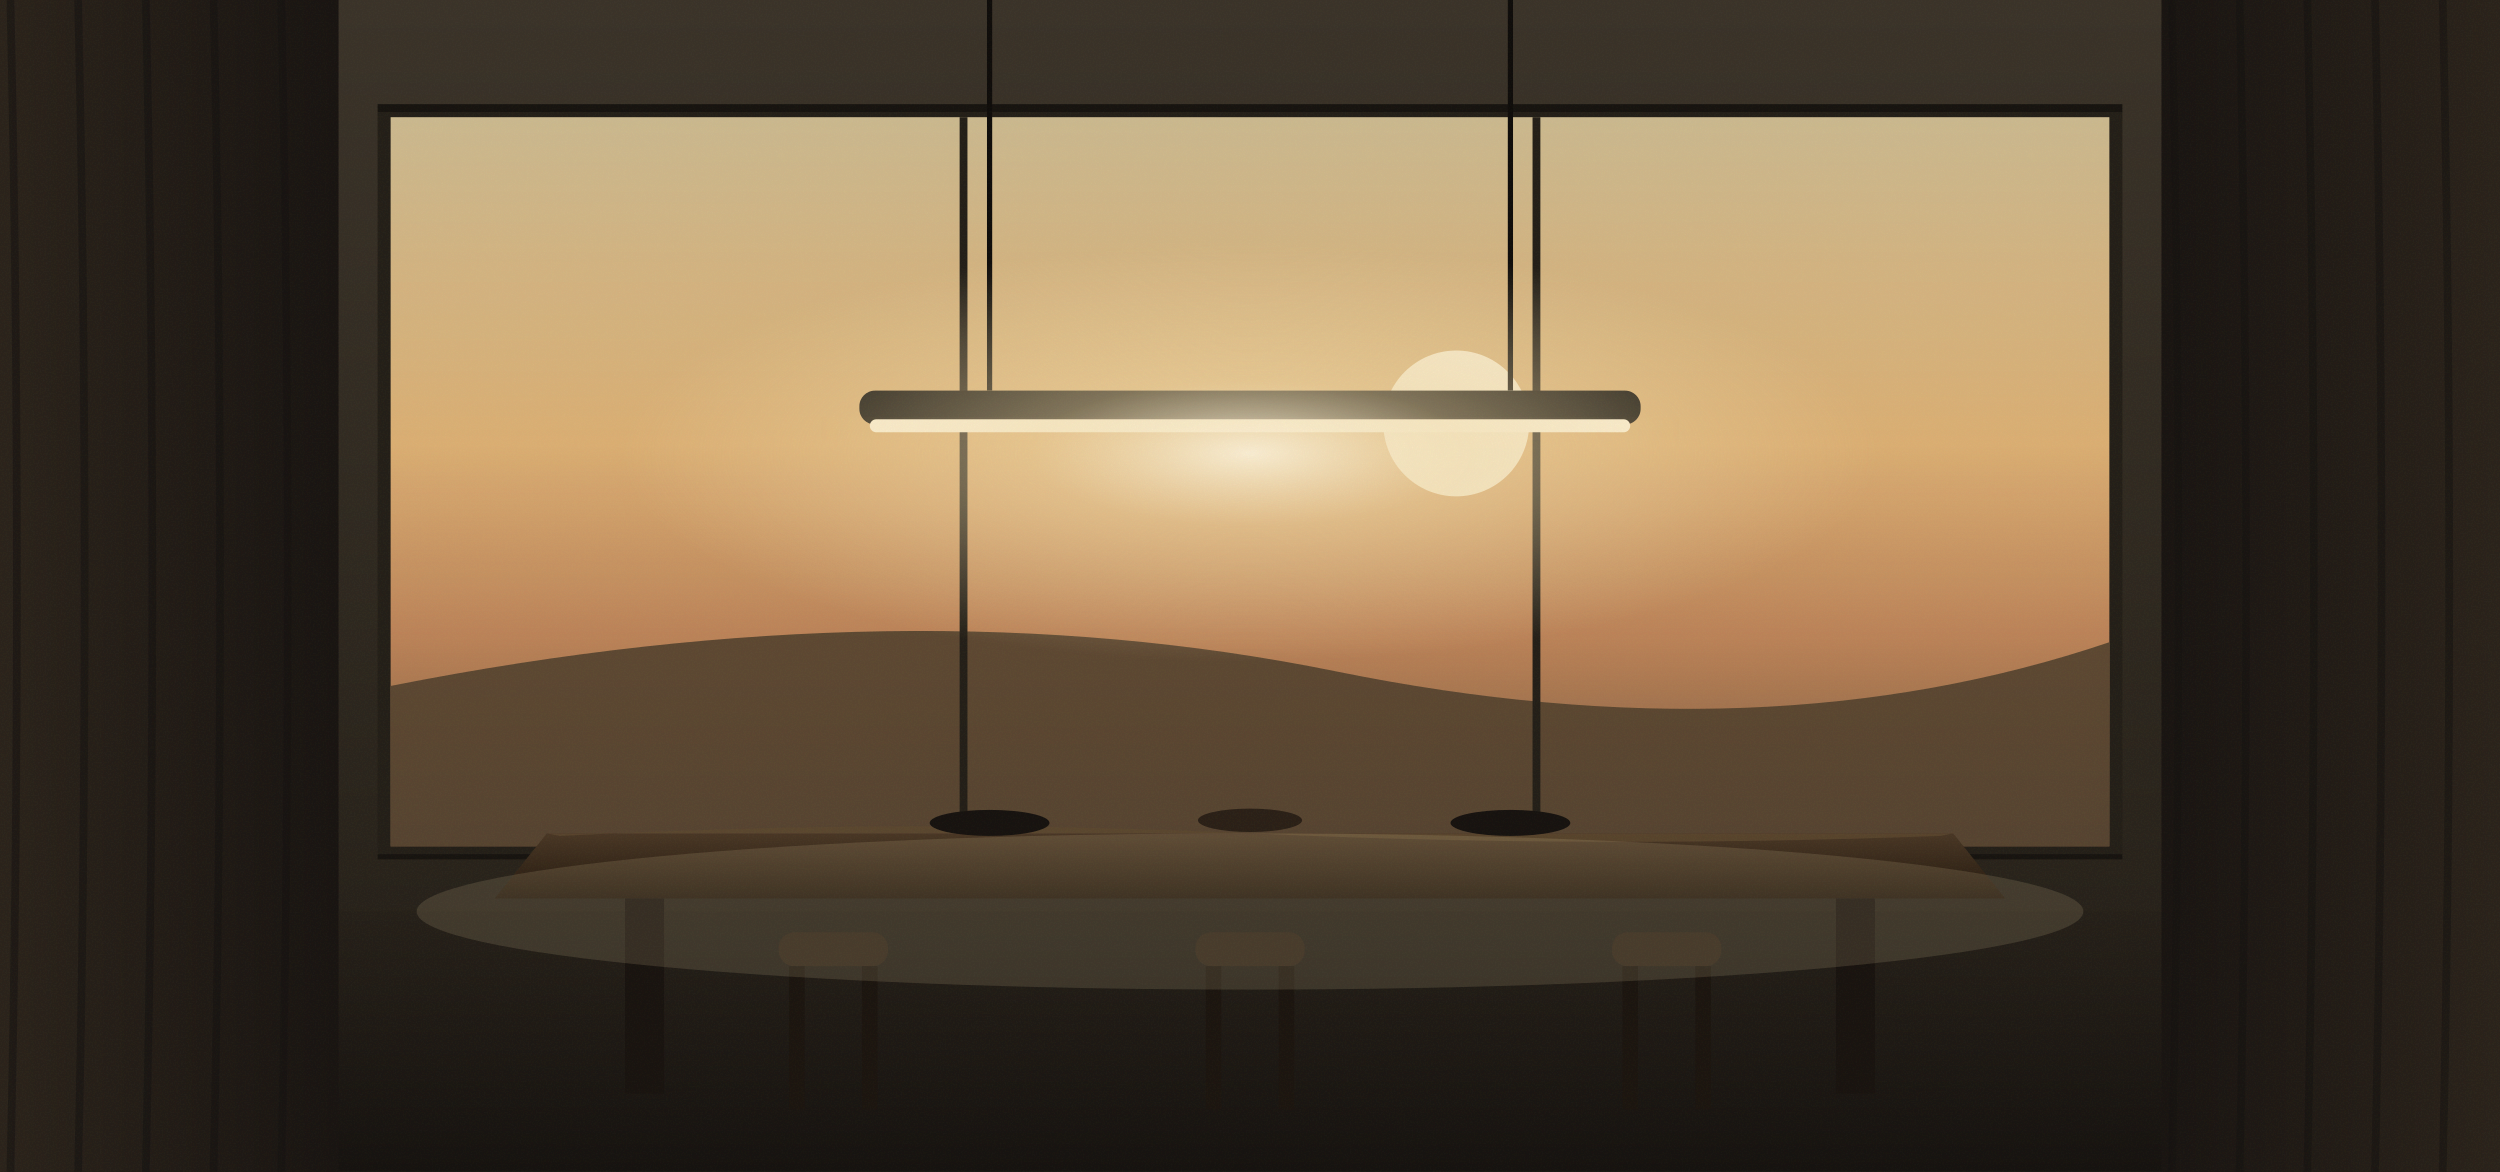
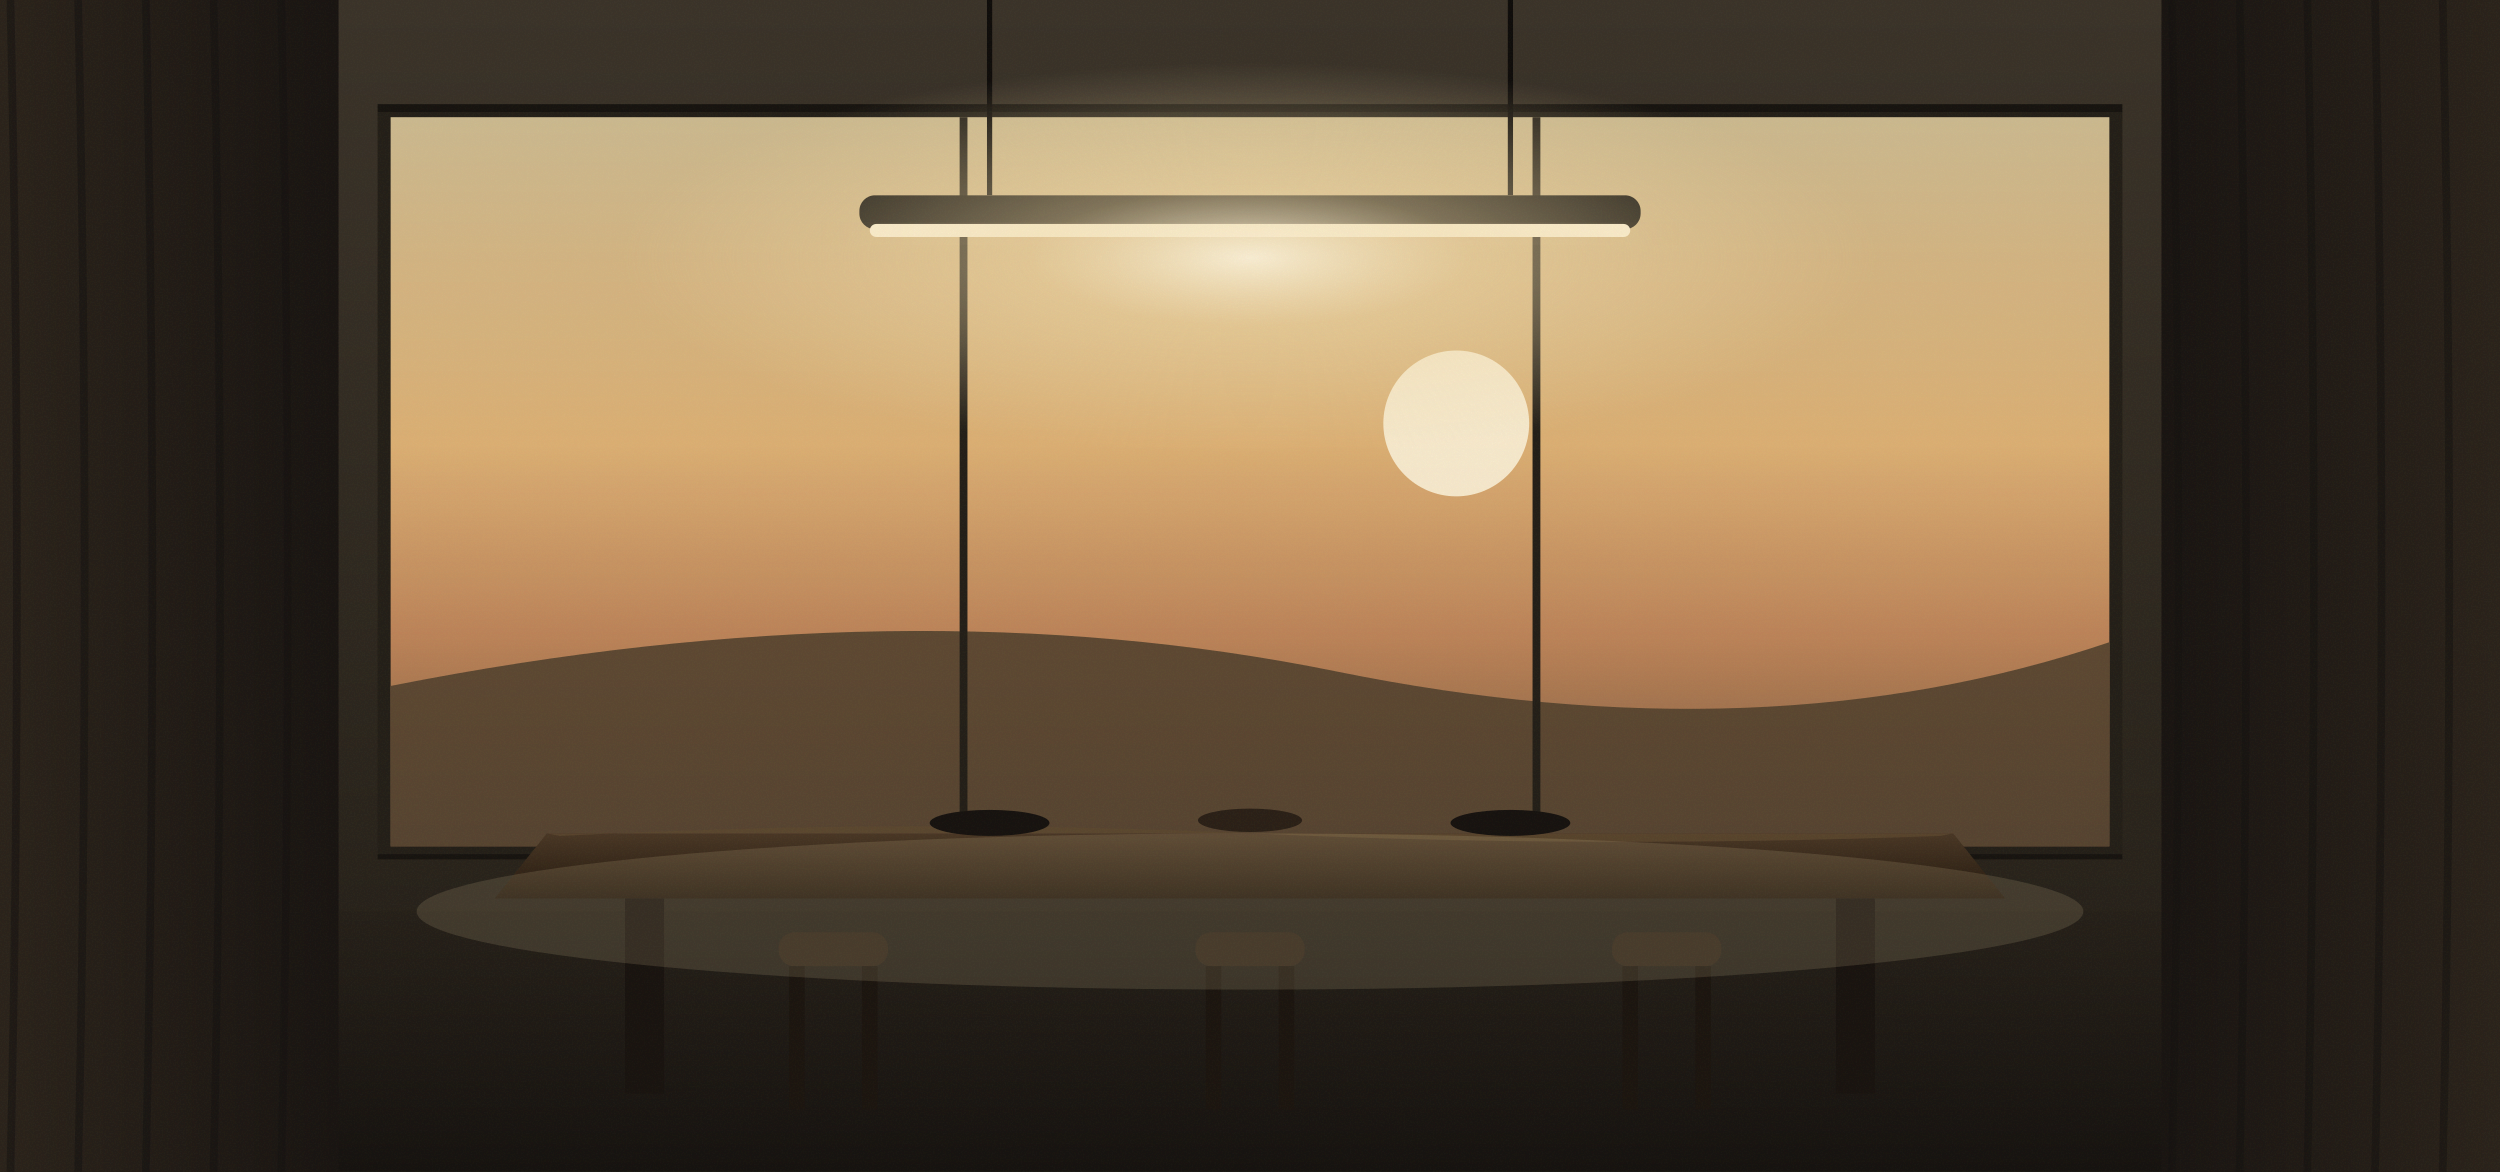
<svg xmlns="http://www.w3.org/2000/svg" viewBox="0 0 1920 900">
  <defs>
    <linearGradient id="dw787" x1="0" y1="0" x2="0" y2="1">
      <stop offset="0" stop-color="#3b342a" />
      <stop offset="0.7" stop-color="#2a251d" />
      <stop offset="1" stop-color="#211d17" />
    </linearGradient>
    <linearGradient id="df788" x1="0" y1="0" x2="0" y2="1">
      <stop offset="0" stop-color="#26211a" />
      <stop offset="1" stop-color="#161310" />
    </linearGradient>
  </defs>
  <rect width="1920" height="900" fill="url(#dw787)" />
  <rect y="700" width="1920" height="200" fill="url(#df788)" />
  <defs>
    <linearGradient id="sk789" x1="0" y1="0" x2="0" y2="1">
      <stop offset="0" stop-color="#cbb98f" />
      <stop offset="0.45" stop-color="#dcae72" />
      <stop offset="0.72" stop-color="#b97e54" />
      <stop offset="1" stop-color="#6e5138" />
    </linearGradient>
  </defs>
  <rect x="290" y="80" width="1340" height="580" fill="#171410" />
  <rect x="300" y="90" width="1320" height="560" fill="url(#sk789)" />
  <circle cx="1118.4" cy="325.2" r="56" fill="#fdf3da" opacity="0.9" />
  <path d="M300 526.8 Q 696 448.4 1026 515.6 T 1620 493.2 L1620 650 L300 650 Z" fill="#4a3a28" opacity="0.9" />
  <rect x="737" y="90" width="6" height="560" fill="#171410" />
  <rect x="1177" y="90" width="6" height="560" fill="#171410" />
  <defs>
    <linearGradient id="ct790" x1="0" y1="0" x2="1" y2="0">
      <stop offset="0" stop-color="#2b241c" />
      <stop offset="1" stop-color="#191512" />
    </linearGradient>
  </defs>
  <rect x="0" y="0" width="260" height="900" fill="url(#ct790)" />
  <path d="M8 0 Q 18 450 8 900" fill="none" stroke="#141210" stroke-width="6" opacity="0.5" />
  <path d="M60 0 Q 70 450 60 900" fill="none" stroke="#141210" stroke-width="6" opacity="0.5" />
  <path d="M112 0 Q 122 450 112 900" fill="none" stroke="#141210" stroke-width="6" opacity="0.5" />
  <path d="M164 0 Q 174 450 164 900" fill="none" stroke="#141210" stroke-width="6" opacity="0.5" />
  <path d="M216 0 Q 226 450 216 900" fill="none" stroke="#141210" stroke-width="6" opacity="0.5" />
  <defs>
    <linearGradient id="ct791" x1="1" y1="0" x2="0" y2="0">
      <stop offset="0" stop-color="#2b241c" />
      <stop offset="1" stop-color="#191512" />
    </linearGradient>
  </defs>
  <rect x="1660" y="0" width="260" height="900" fill="url(#ct791)" />
  <path d="M1668 0 Q 1678 450 1668 900" fill="none" stroke="#141210" stroke-width="6" opacity="0.5" />
  <path d="M1720 0 Q 1730 450 1720 900" fill="none" stroke="#141210" stroke-width="6" opacity="0.5" />
  <path d="M1772 0 Q 1782 450 1772 900" fill="none" stroke="#141210" stroke-width="6" opacity="0.5" />
  <path d="M1824 0 Q 1834 450 1824 900" fill="none" stroke="#141210" stroke-width="6" opacity="0.5" />
  <path d="M1876 0 Q 1886 450 1876 900" fill="none" stroke="#141210" stroke-width="6" opacity="0.5" />
  <rect x="290" y="86" width="1340" height="570" fill="#f3ddab" opacity="0.06" />
  <defs>
    <linearGradient id="tb785" x1="0" y1="0" x2="0" y2="1">
      <stop offset="0" stop-color="#4a3826" />
      <stop offset="1" stop-color="#241a10" />
    </linearGradient>
  </defs>
  <path d="M420 640 L1500 640 L1540 690 L380 690 Z" fill="url(#tb785)" />
  <path d="M430 642 Q 700 628 960 640 T 1490 642 L1500 640 L420 640 Z" fill="#5c4830" opacity="0.8" />
  <rect x="480" y="690" width="30" height="150" fill="#191410" />
  <rect x="1410" y="690" width="30" height="150" fill="#191410" />
  <ellipse cx="760" cy="632" rx="46" ry="10" fill="#171310" />
  <ellipse cx="1160" cy="632" rx="46" ry="10" fill="#171310" />
  <ellipse cx="960" cy="630" rx="40" ry="9" fill="#2b2118" />
  <rect x="598" y="716" width="84" height="26" rx="12" fill="#2e241a" />
  <rect x="606" y="742" width="12" height="110" fill="#1c1610" />
  <rect x="662" y="742" width="12" height="110" fill="#1c1610" />
  <rect x="918" y="716" width="84" height="26" rx="12" fill="#2e241a" />
  <rect x="926" y="742" width="12" height="110" fill="#1c1610" />
  <rect x="982" y="742" width="12" height="110" fill="#1c1610" />
  <rect x="1238" y="716" width="84" height="26" rx="12" fill="#2e241a" />
  <rect x="1246" y="742" width="12" height="110" fill="#1c1610" />
  <rect x="1302" y="742" width="12" height="110" fill="#1c1610" />
-   <line x1="760" y1="0" x2="760" y2="300" stroke="#0f0d0b" stroke-width="4" />
-   <line x1="1160" y1="0" x2="1160" y2="300" stroke="#0f0d0b" stroke-width="4" />
-   <rect x="660" y="300" width="600" height="26" rx="12" fill="#12100d" />
-   <rect x="668" y="322" width="584" height="10" rx="5" fill="#fdf3da" />
+   <line x1="760" y1="0" x2="760" y2="150" stroke="#0f0d0b" stroke-width="4" />
+   <line x1="1160" y1="0" x2="1160" y2="150" stroke="#0f0d0b" stroke-width="4" />
+   <rect x="660" y="150" width="600" height="26" rx="12" fill="#12100d" />
+   <rect x="668" y="172" width="584" height="10" rx="5" fill="#fdf3da" />
  <defs>
    <radialGradient id="gl786">
      <stop offset="0" stop-color="#fdf3da" stop-opacity="0.95" />
      <stop offset="0.35" stop-color="#f3ddab" stop-opacity="0.5" />
      <stop offset="1" stop-color="#f3ddab" stop-opacity="0" />
    </radialGradient>
  </defs>
-   <ellipse cx="960" cy="348" rx="480" ry="160" fill="url(#gl786)" />
+   <ellipse cx="960" cy="198" rx="480" ry="150" fill="url(#gl786)" />
  <defs>
    <filter id="hb">
      <feGaussianBlur stdDeviation="26" />
    </filter>
  </defs>
-   <rect x="668" y="322" width="584" height="14" rx="7" fill="#f3ddab" filter="url(#hb)" opacity="0.8" />
+   <rect x="668" y="172" width="584" height="14" rx="7" fill="#f3ddab" filter="url(#hb)" opacity="0.8" />
  <ellipse cx="960" cy="700" rx="640" ry="60" fill="#f3ddab" opacity="0.14" />
  <filter id="nz792">
    <feTurbulence type="fractalNoise" baseFrequency="0.8" numOctaves="2" stitchTiles="stitch" />
    <feColorMatrix type="matrix" values="0 0 0 0 0.08 0 0 0 0 0.07 0 0 0 0 0.06 0 0 0 0.05 0" />
  </filter>
  <rect width="1920" height="900" filter="url(#nz792)" />
</svg>
